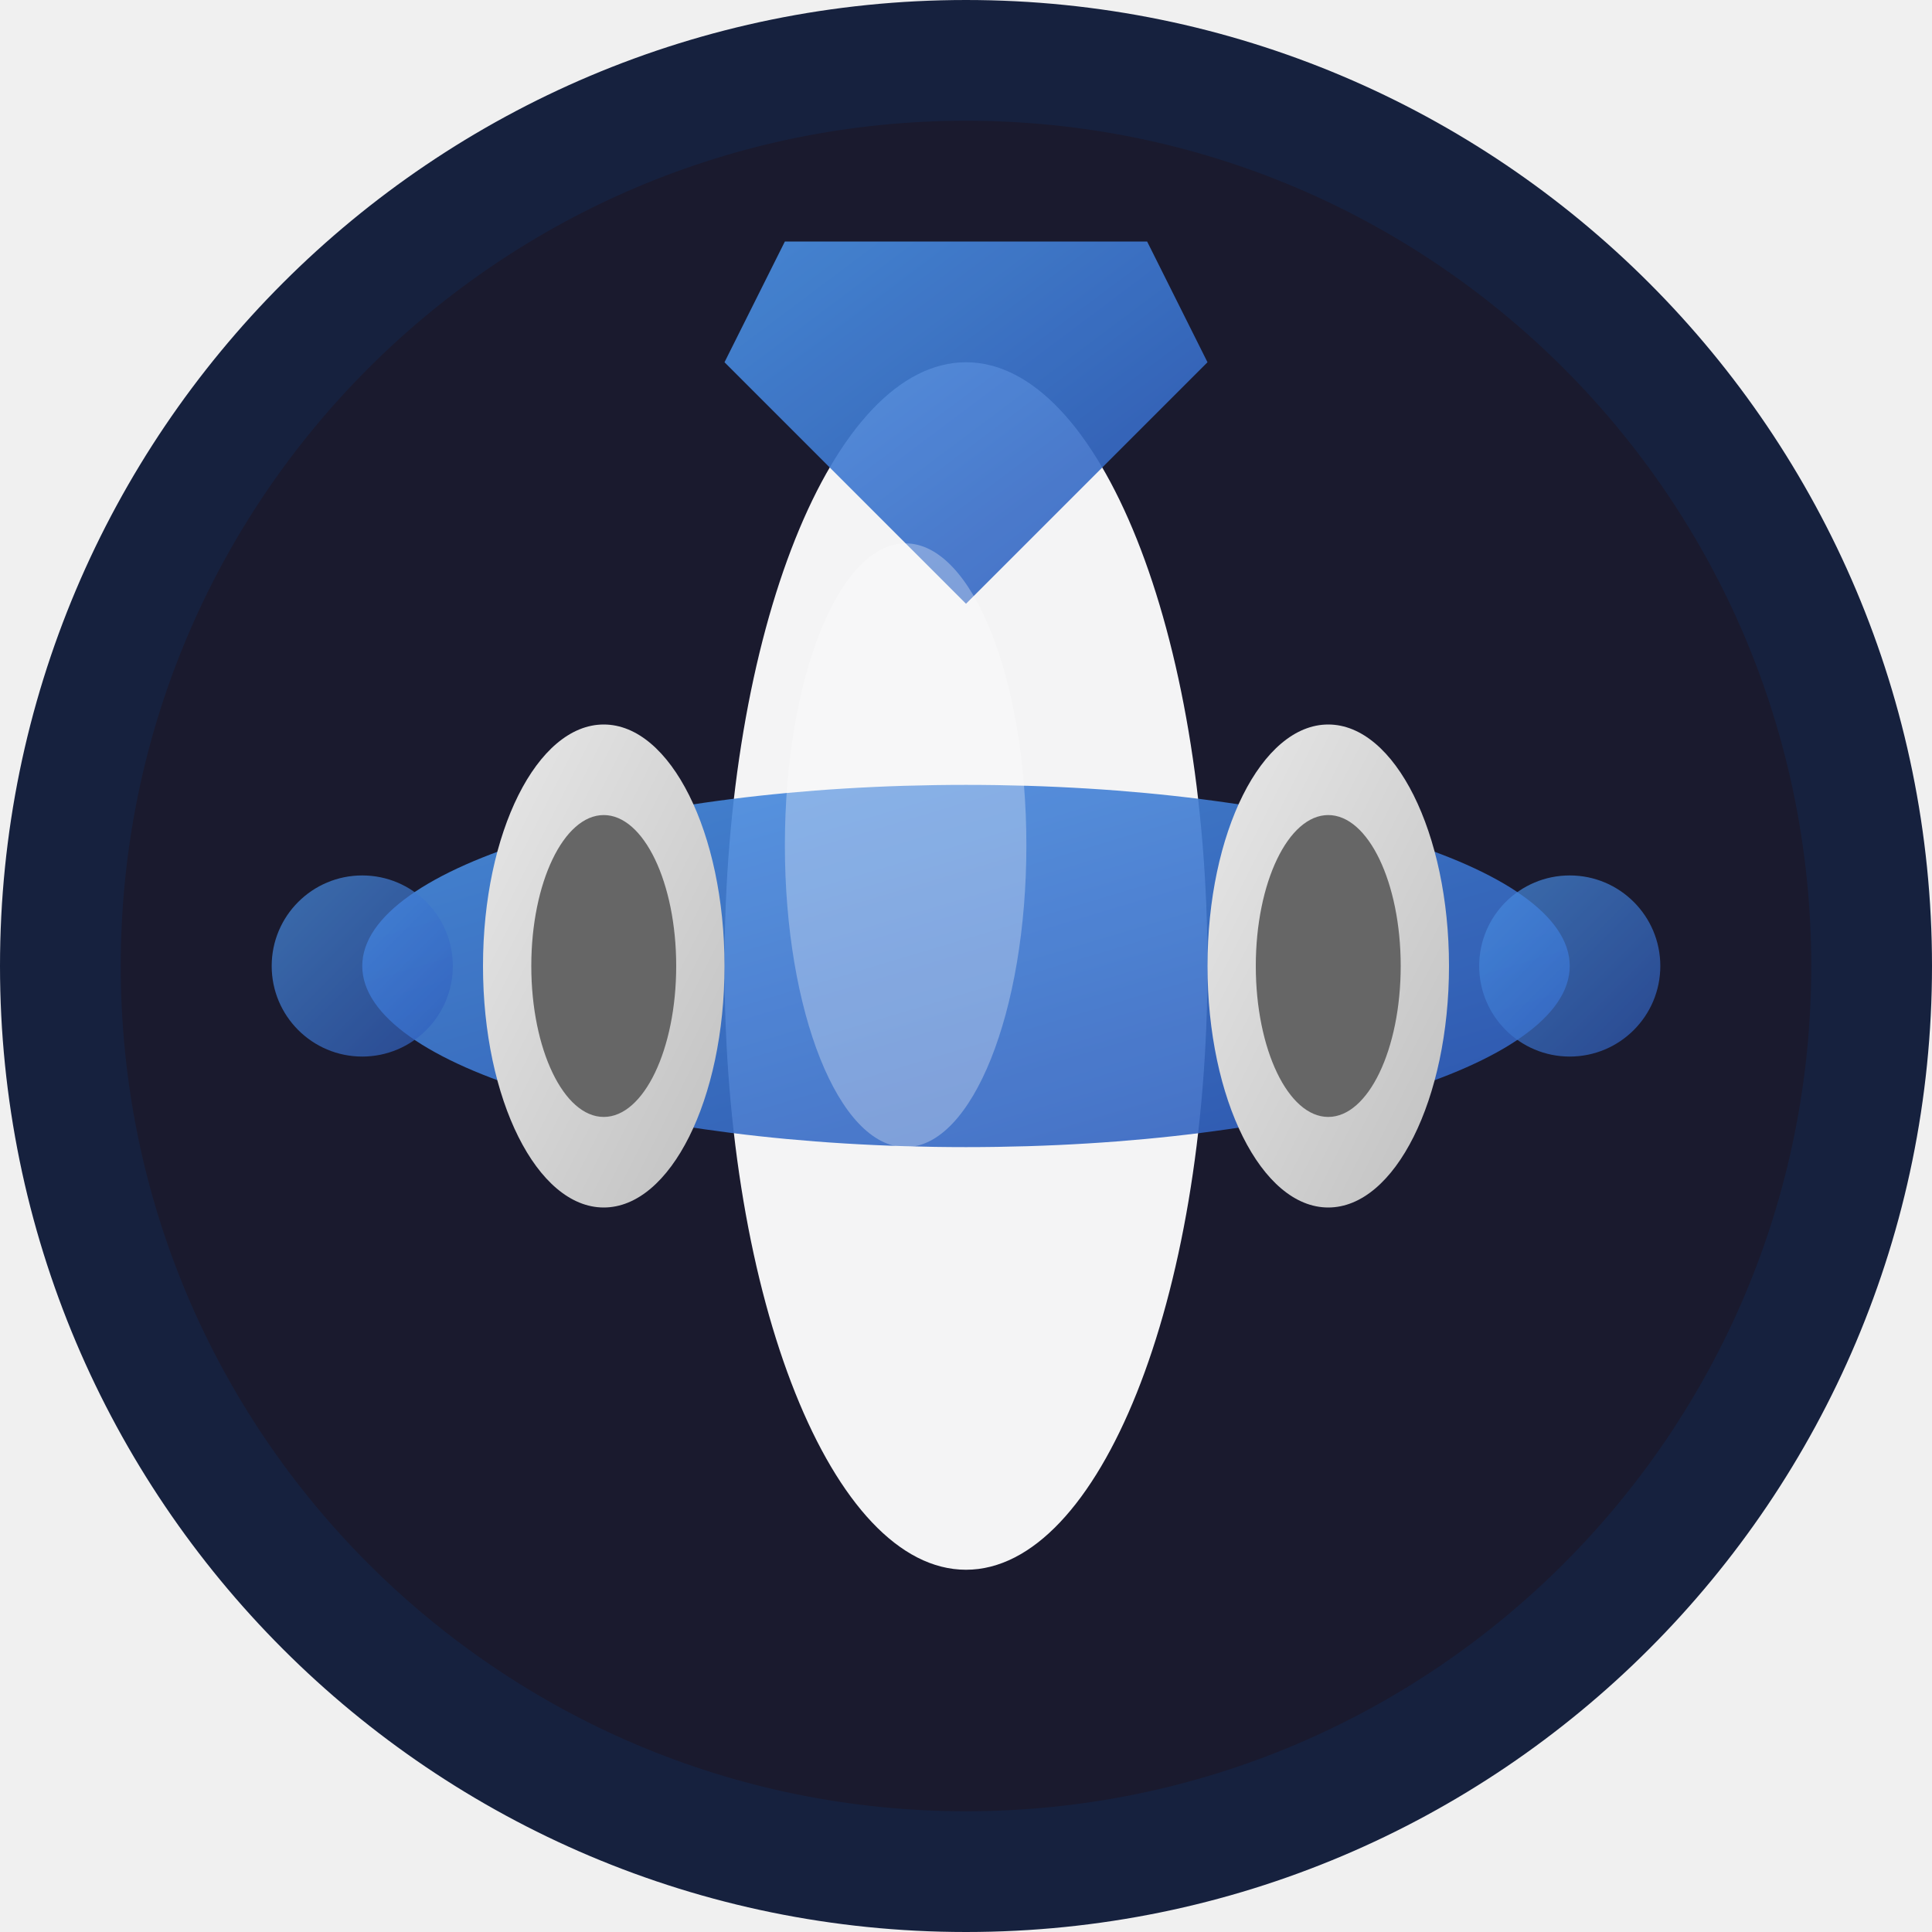
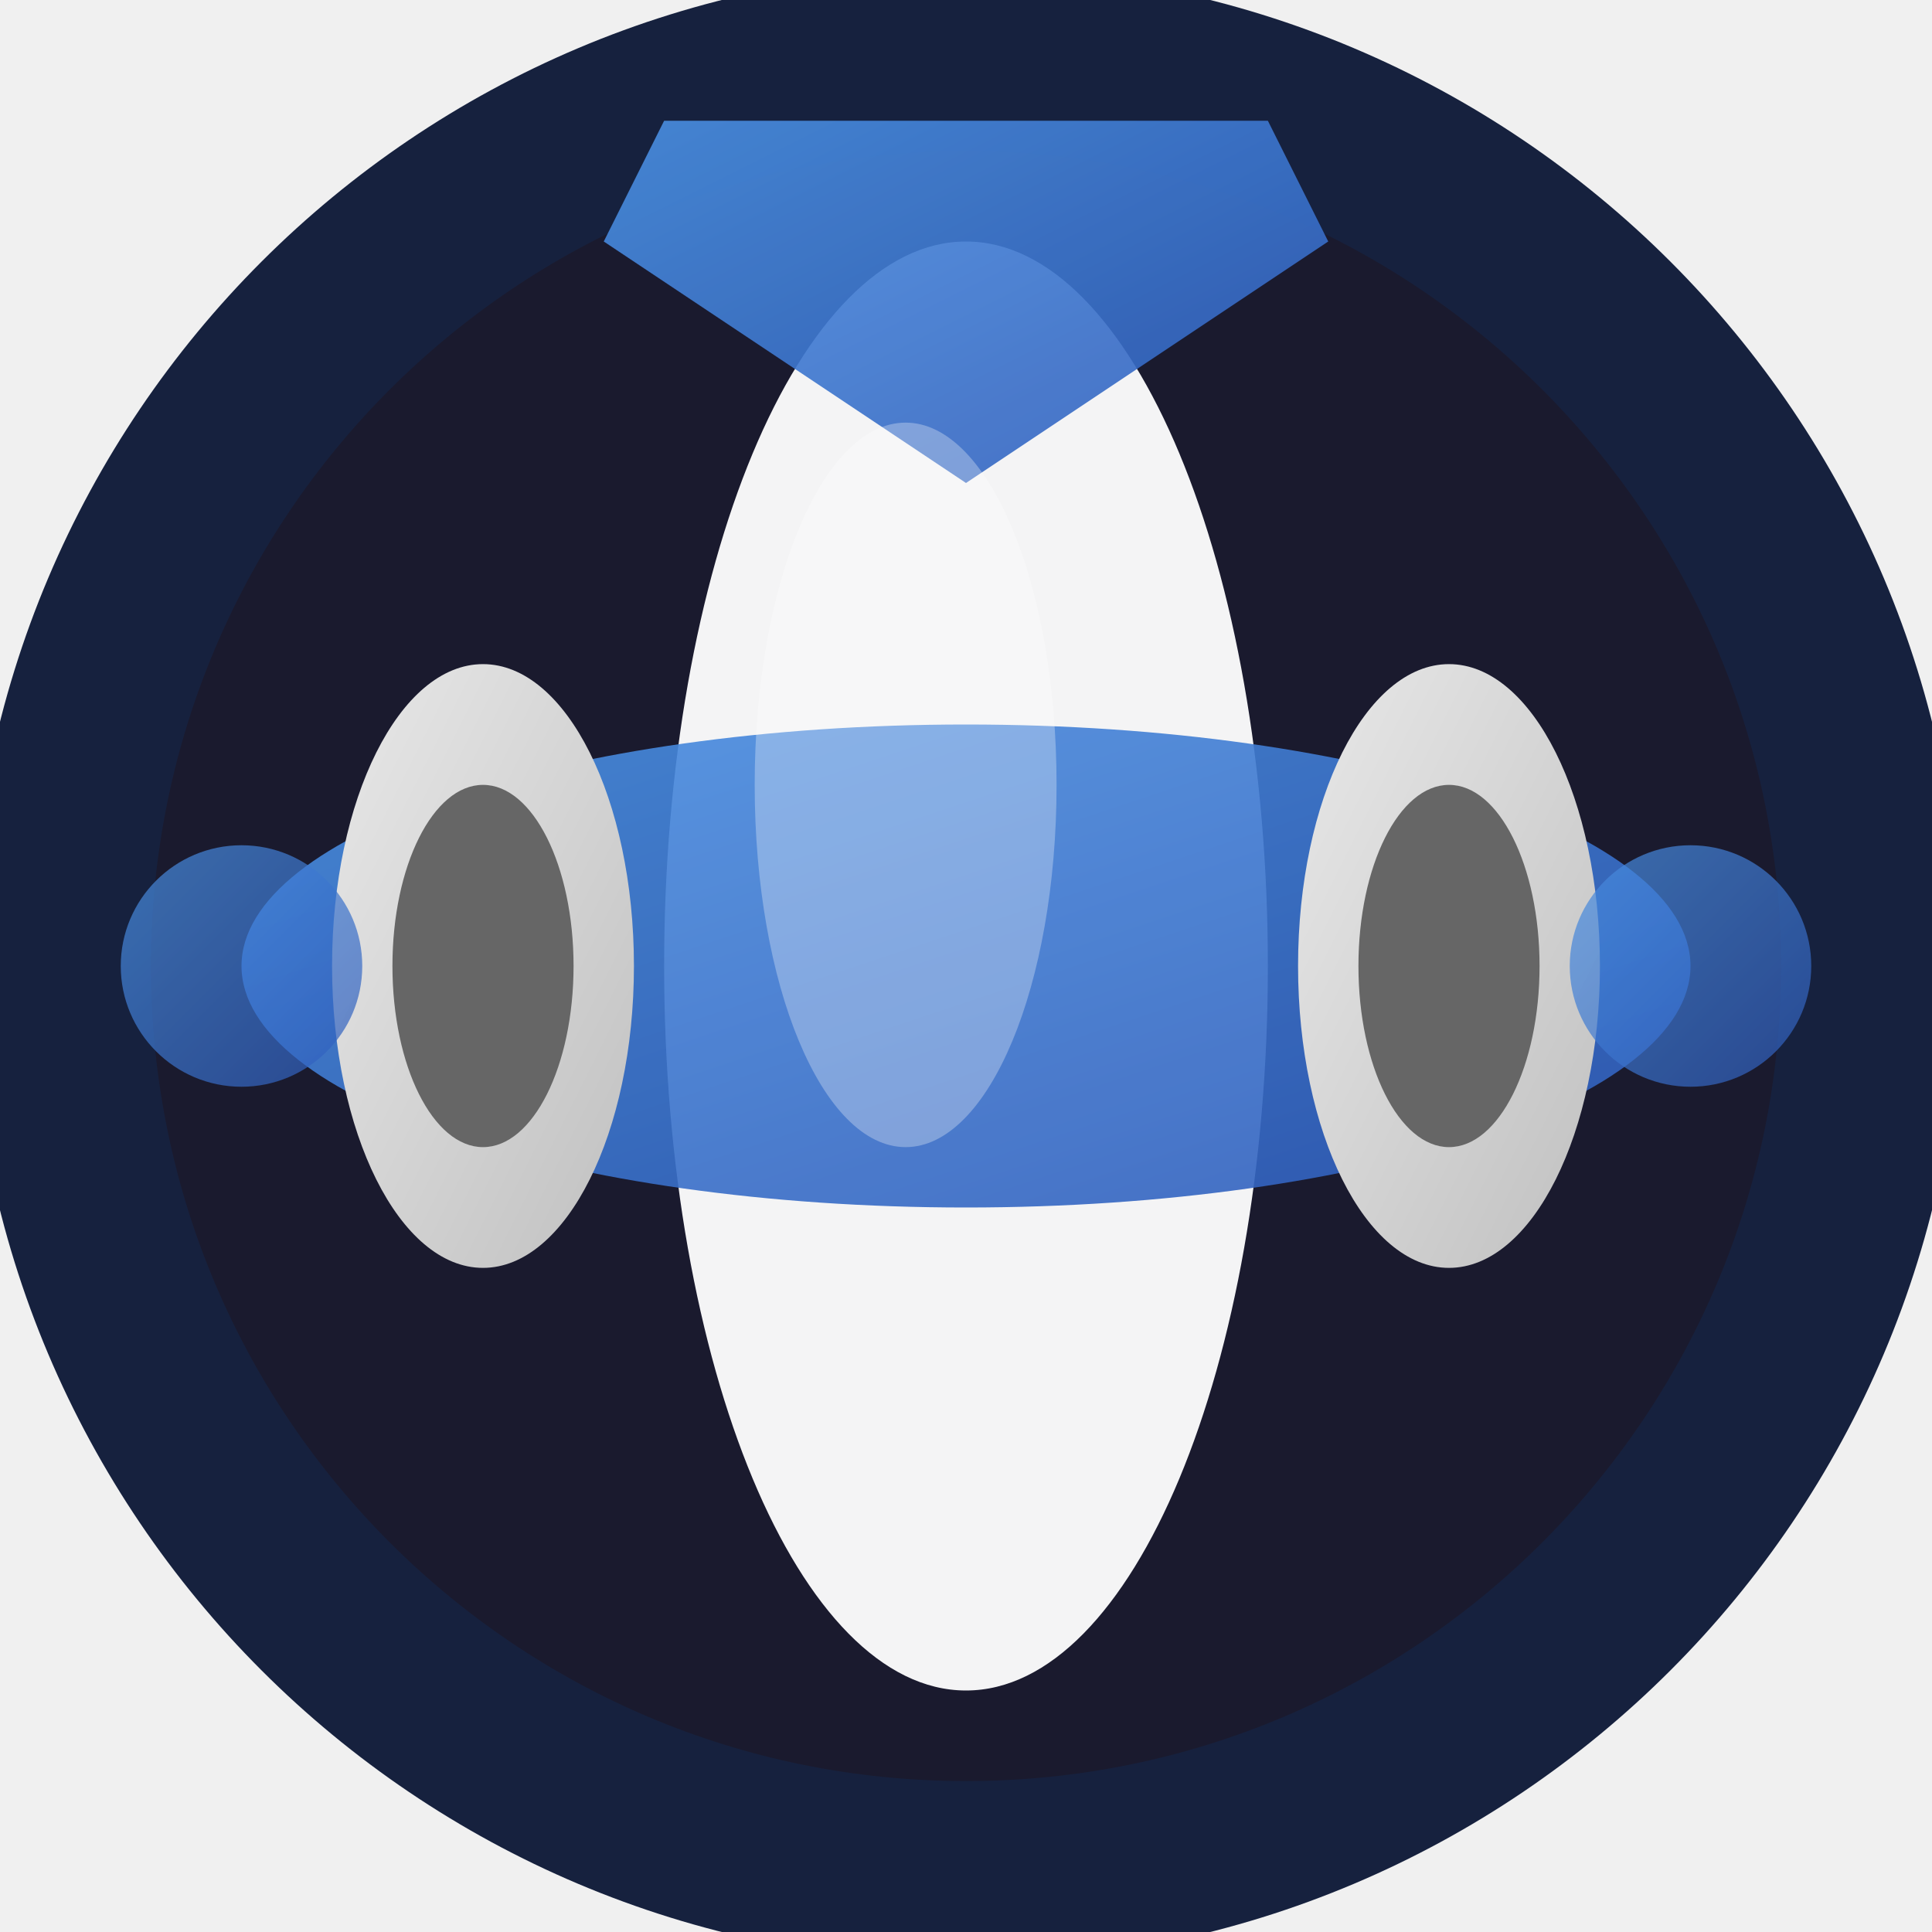
- <svg xmlns="http://www.w3.org/2000/svg" viewBox="0 0 32 32" width="64" height="64">
+ <svg xmlns="http://www.w3.org/2000/svg" viewBox="0 0 32 32" width="128" height="128">
  <defs>
    <linearGradient id="airplaneGradient" x1="0%" y1="0%" x2="100%" y2="100%">
      <stop offset="0%" style="stop-color:#4A90E2;stop-opacity:1" />
      <stop offset="100%" style="stop-color:#2E5BBA;stop-opacity:1" />
    </linearGradient>
    <linearGradient id="engineGradient" x1="0%" y1="0%" x2="100%" y2="100%">
      <stop offset="0%" style="stop-color:#E8E8E8;stop-opacity:1" />
      <stop offset="100%" style="stop-color:#C0C0C0;stop-opacity:1" />
    </linearGradient>
  </defs>
-   <circle cx="16" cy="16" r="15" fill="#1a1a2e" stroke="#16213e" stroke-width="2" />
-   <ellipse cx="16" cy="16" rx="4" ry="10" fill="white" opacity="0.95" />
-   <ellipse cx="16" cy="16" rx="10" ry="3" fill="url(#airplaneGradient)" opacity="0.9" />
-   <path d="M 12 6 L 16 10 L 20 6 L 19 4 L 13 4 Z" fill="url(#airplaneGradient)" opacity="0.9" />
-   <ellipse cx="10" cy="16" rx="2" ry="4" fill="url(#engineGradient)" />
-   <ellipse cx="22" cy="16" rx="2" ry="4" fill="url(#engineGradient)" />
-   <ellipse cx="10" cy="16" rx="1.2" ry="2.5" fill="#666" />
-   <ellipse cx="22" cy="16" rx="1.2" ry="2.5" fill="#666" />
-   <circle cx="6" cy="16" r="1.5" fill="url(#airplaneGradient)" opacity="0.7" />
-   <circle cx="26" cy="16" r="1.5" fill="url(#airplaneGradient)" opacity="0.7" />
-   <ellipse cx="15" cy="14" rx="2" ry="5" fill="white" opacity="0.3" />
+   <circle cx="16" cy="16" r="15" fill="#1a1a2e" stroke="#16213e" stroke-width="3" />
+   <ellipse cx="16" cy="16" rx="5" ry="12" fill="white" opacity="0.95" />
+   <ellipse cx="16" cy="16" rx="12" ry="4" fill="url(#airplaneGradient)" opacity="0.9" />
+   <path d="M 10 4 L 16 8 L 22 4 L 21 2 L 11 2 Z" fill="url(#airplaneGradient)" opacity="0.9" />
+   <ellipse cx="8" cy="16" rx="2.5" ry="5" fill="url(#engineGradient)" />
+   <ellipse cx="24" cy="16" rx="2.5" ry="5" fill="url(#engineGradient)" />
+   <ellipse cx="8" cy="16" rx="1.5" ry="3" fill="#666" />
+   <ellipse cx="24" cy="16" rx="1.5" ry="3" fill="#666" />
+   <circle cx="4" cy="16" r="2" fill="url(#airplaneGradient)" opacity="0.7" />
+   <circle cx="28" cy="16" r="2" fill="url(#airplaneGradient)" opacity="0.7" />
+   <ellipse cx="15" cy="13" rx="2.5" ry="6" fill="white" opacity="0.3" />
</svg>
